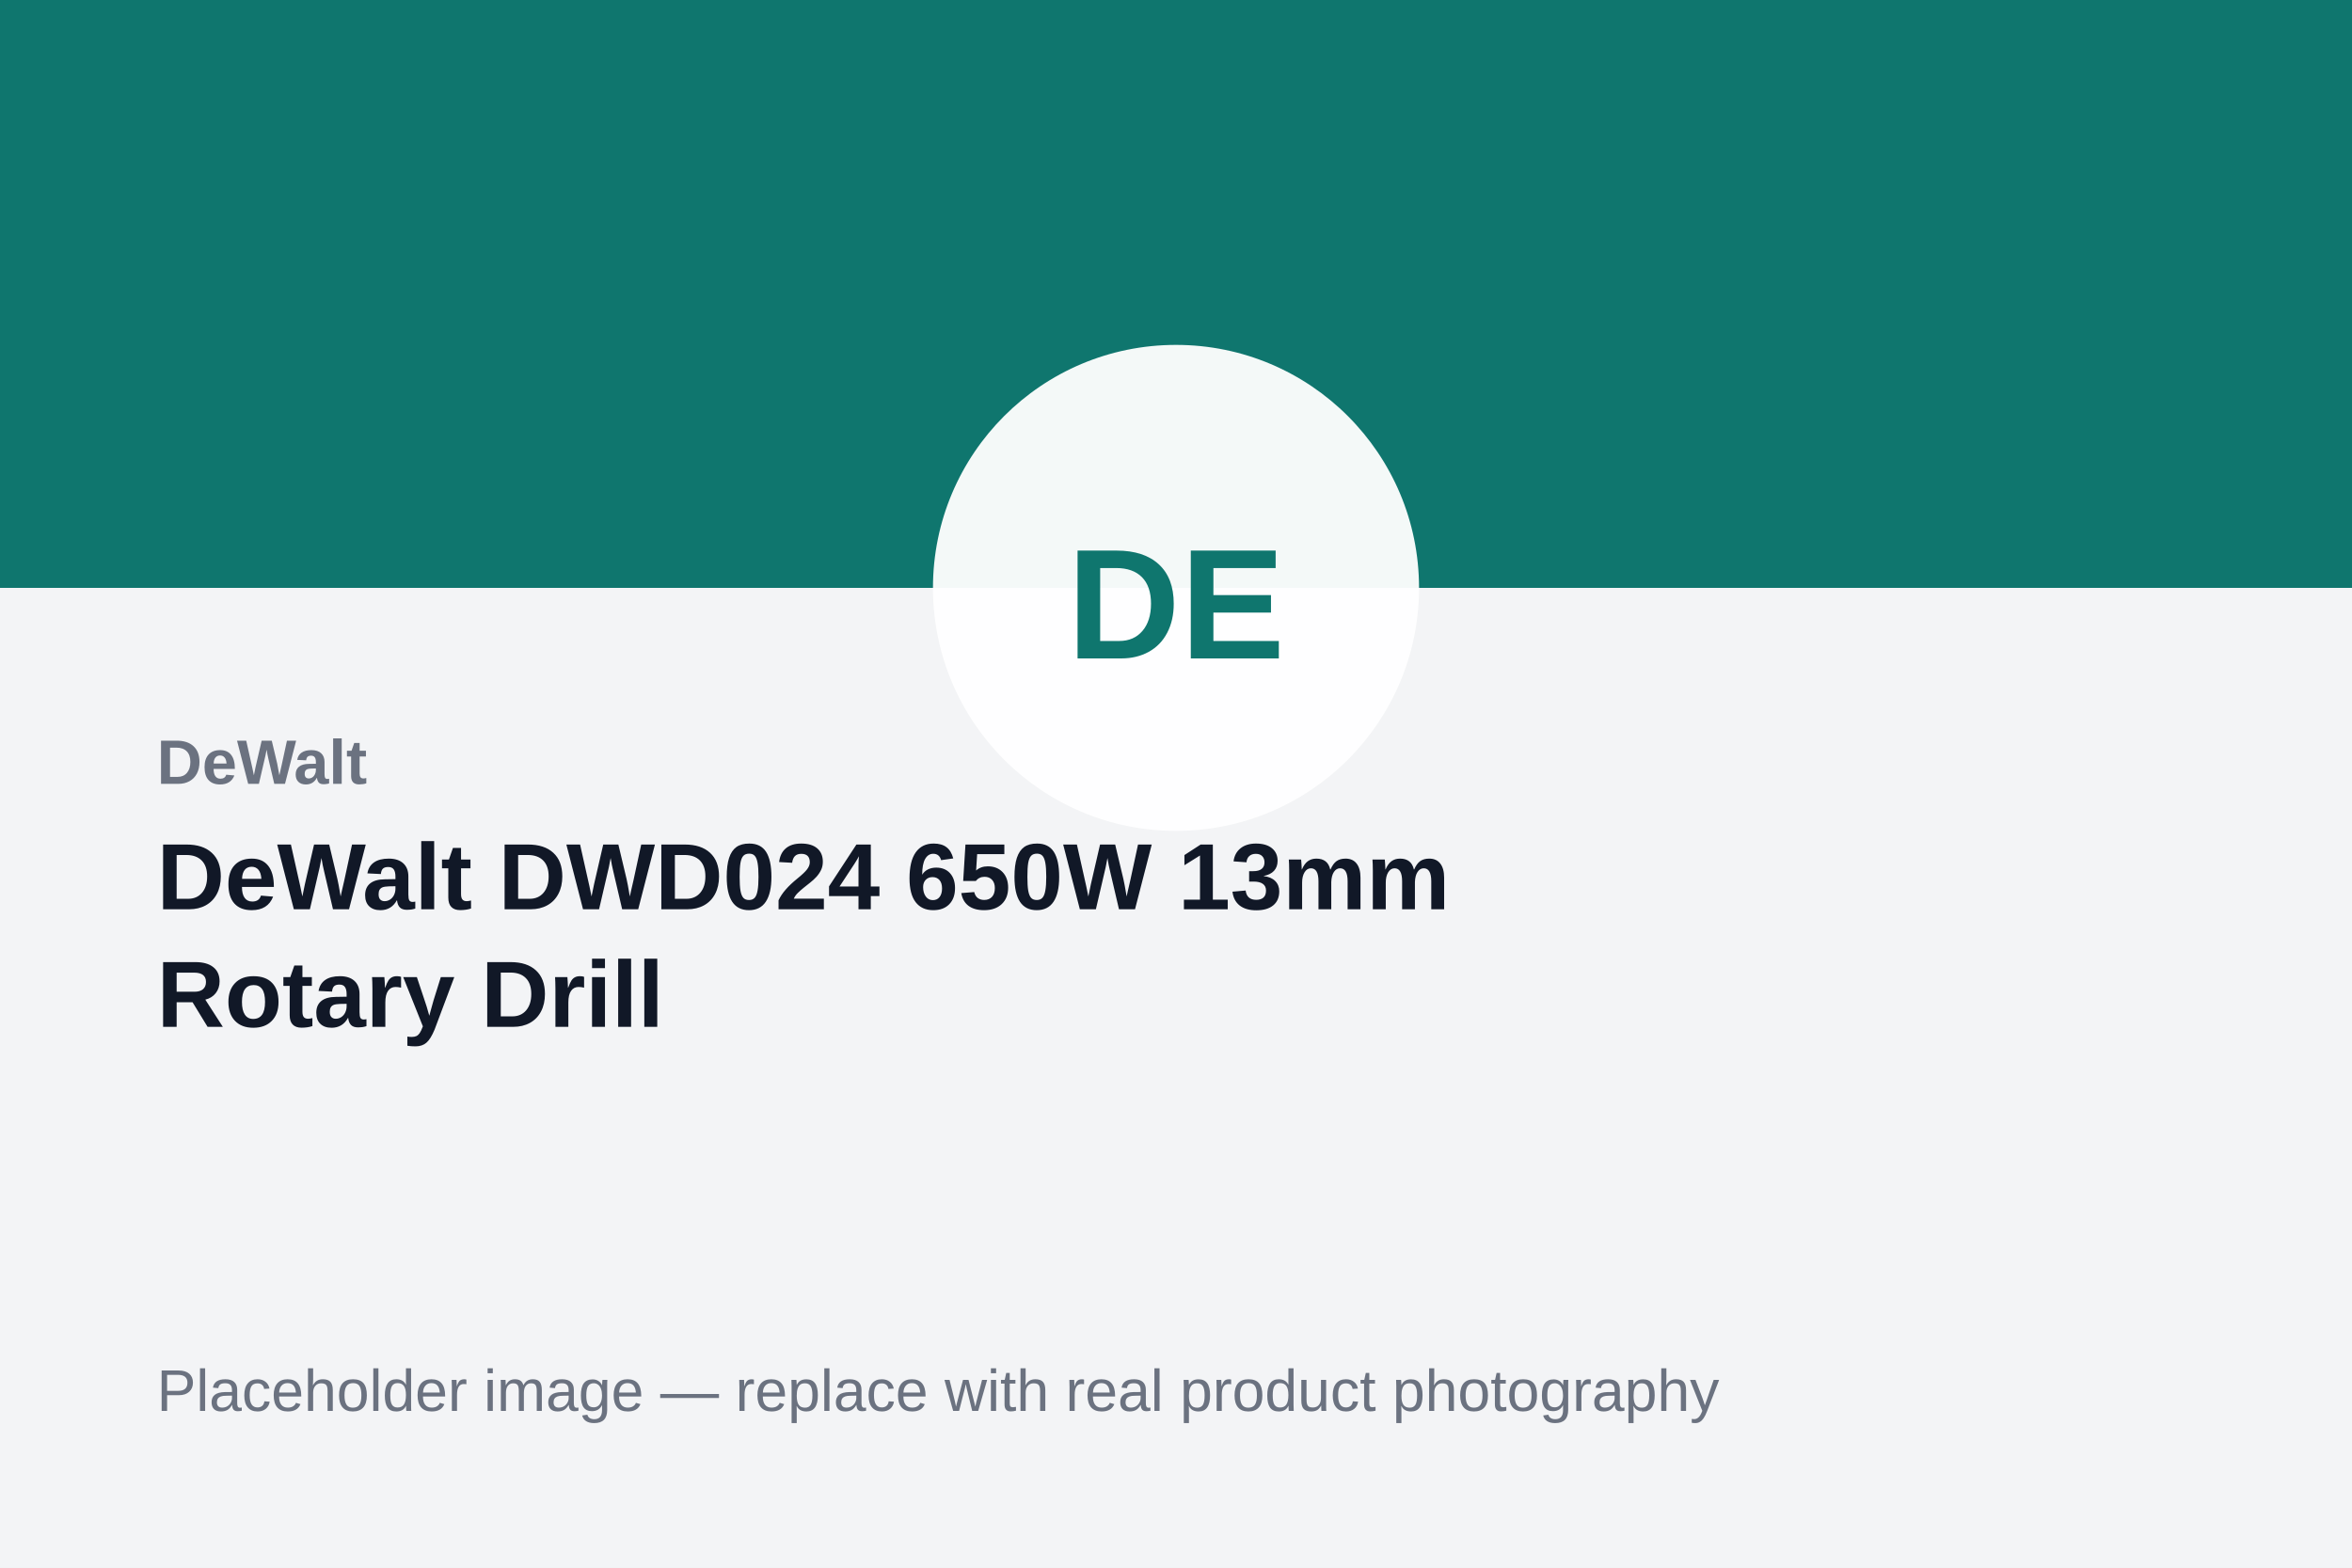
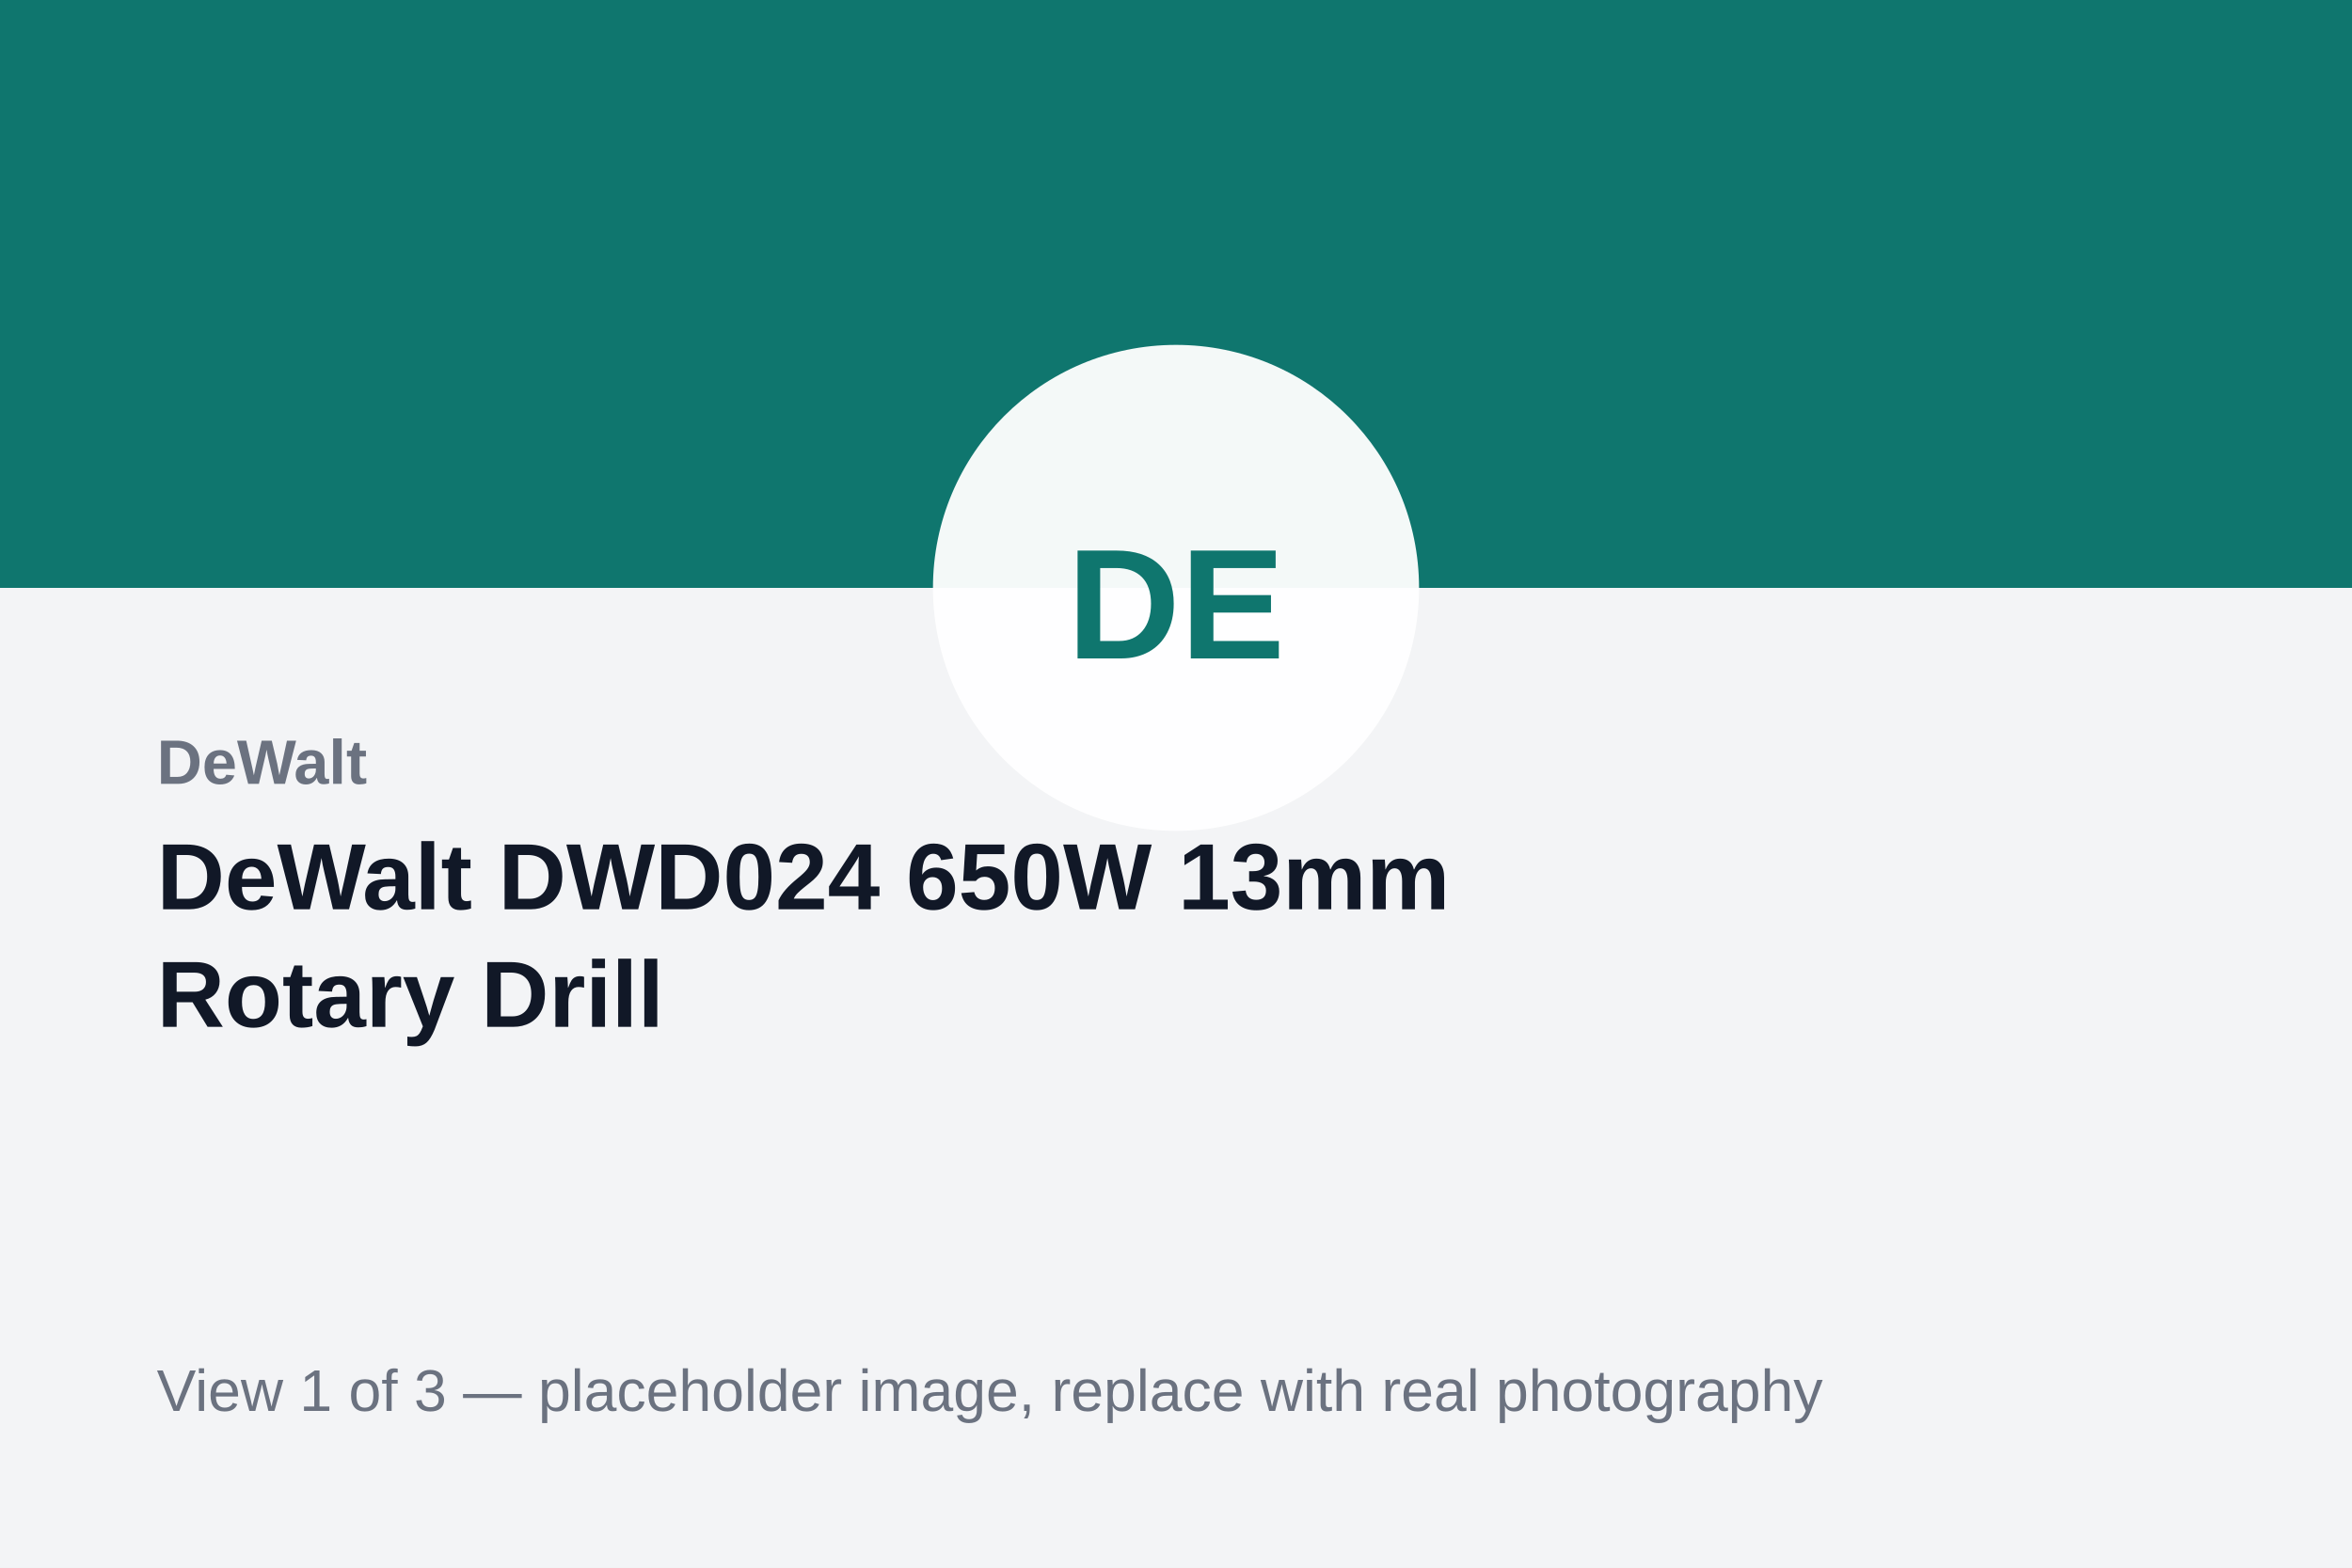
<svg xmlns="http://www.w3.org/2000/svg" viewBox="0 0 600 400" width="600" height="400" role="img" aria-label="DeWalt DWD024 650W 13mm Rotary Drill">
  <rect width="600" height="400" fill="#F3F4F6" />
  <rect x="0" y="0" width="600" height="150" fill="#0F766E" />
  <circle cx="300" cy="150" r="62" fill="#ffffff" opacity="0.95" />
  <text x="300" y="168" text-anchor="middle" font-family="Segoe UI, Arial, sans-serif" font-size="40" font-weight="800" fill="#0F766E">DE</text>
  <text x="40" y="200" font-family="Segoe UI, Arial, sans-serif" font-size="16" font-weight="600" fill="#6B7280">DeWalt</text>
  <text x="40" y="232" font-family="Segoe UI, Arial, sans-serif" font-size="24" font-weight="700" fill="#111827">DeWalt DWD024 650W 13mm</text>
  <text x="40" y="262" font-family="Segoe UI, Arial, sans-serif" font-size="24" font-weight="700" fill="#111827">Rotary Drill</text>
-   <text x="40" y="360" font-family="Segoe UI, Arial, sans-serif" font-size="15" fill="#6B7280">Placeholder image — replace with real product photography</text>
+   <text x="40" y="360" font-family="Segoe UI, Arial, sans-serif" font-size="15" fill="#6B7280">View 1 of 3 — placeholder image, replace with real photography</text>
</svg>
